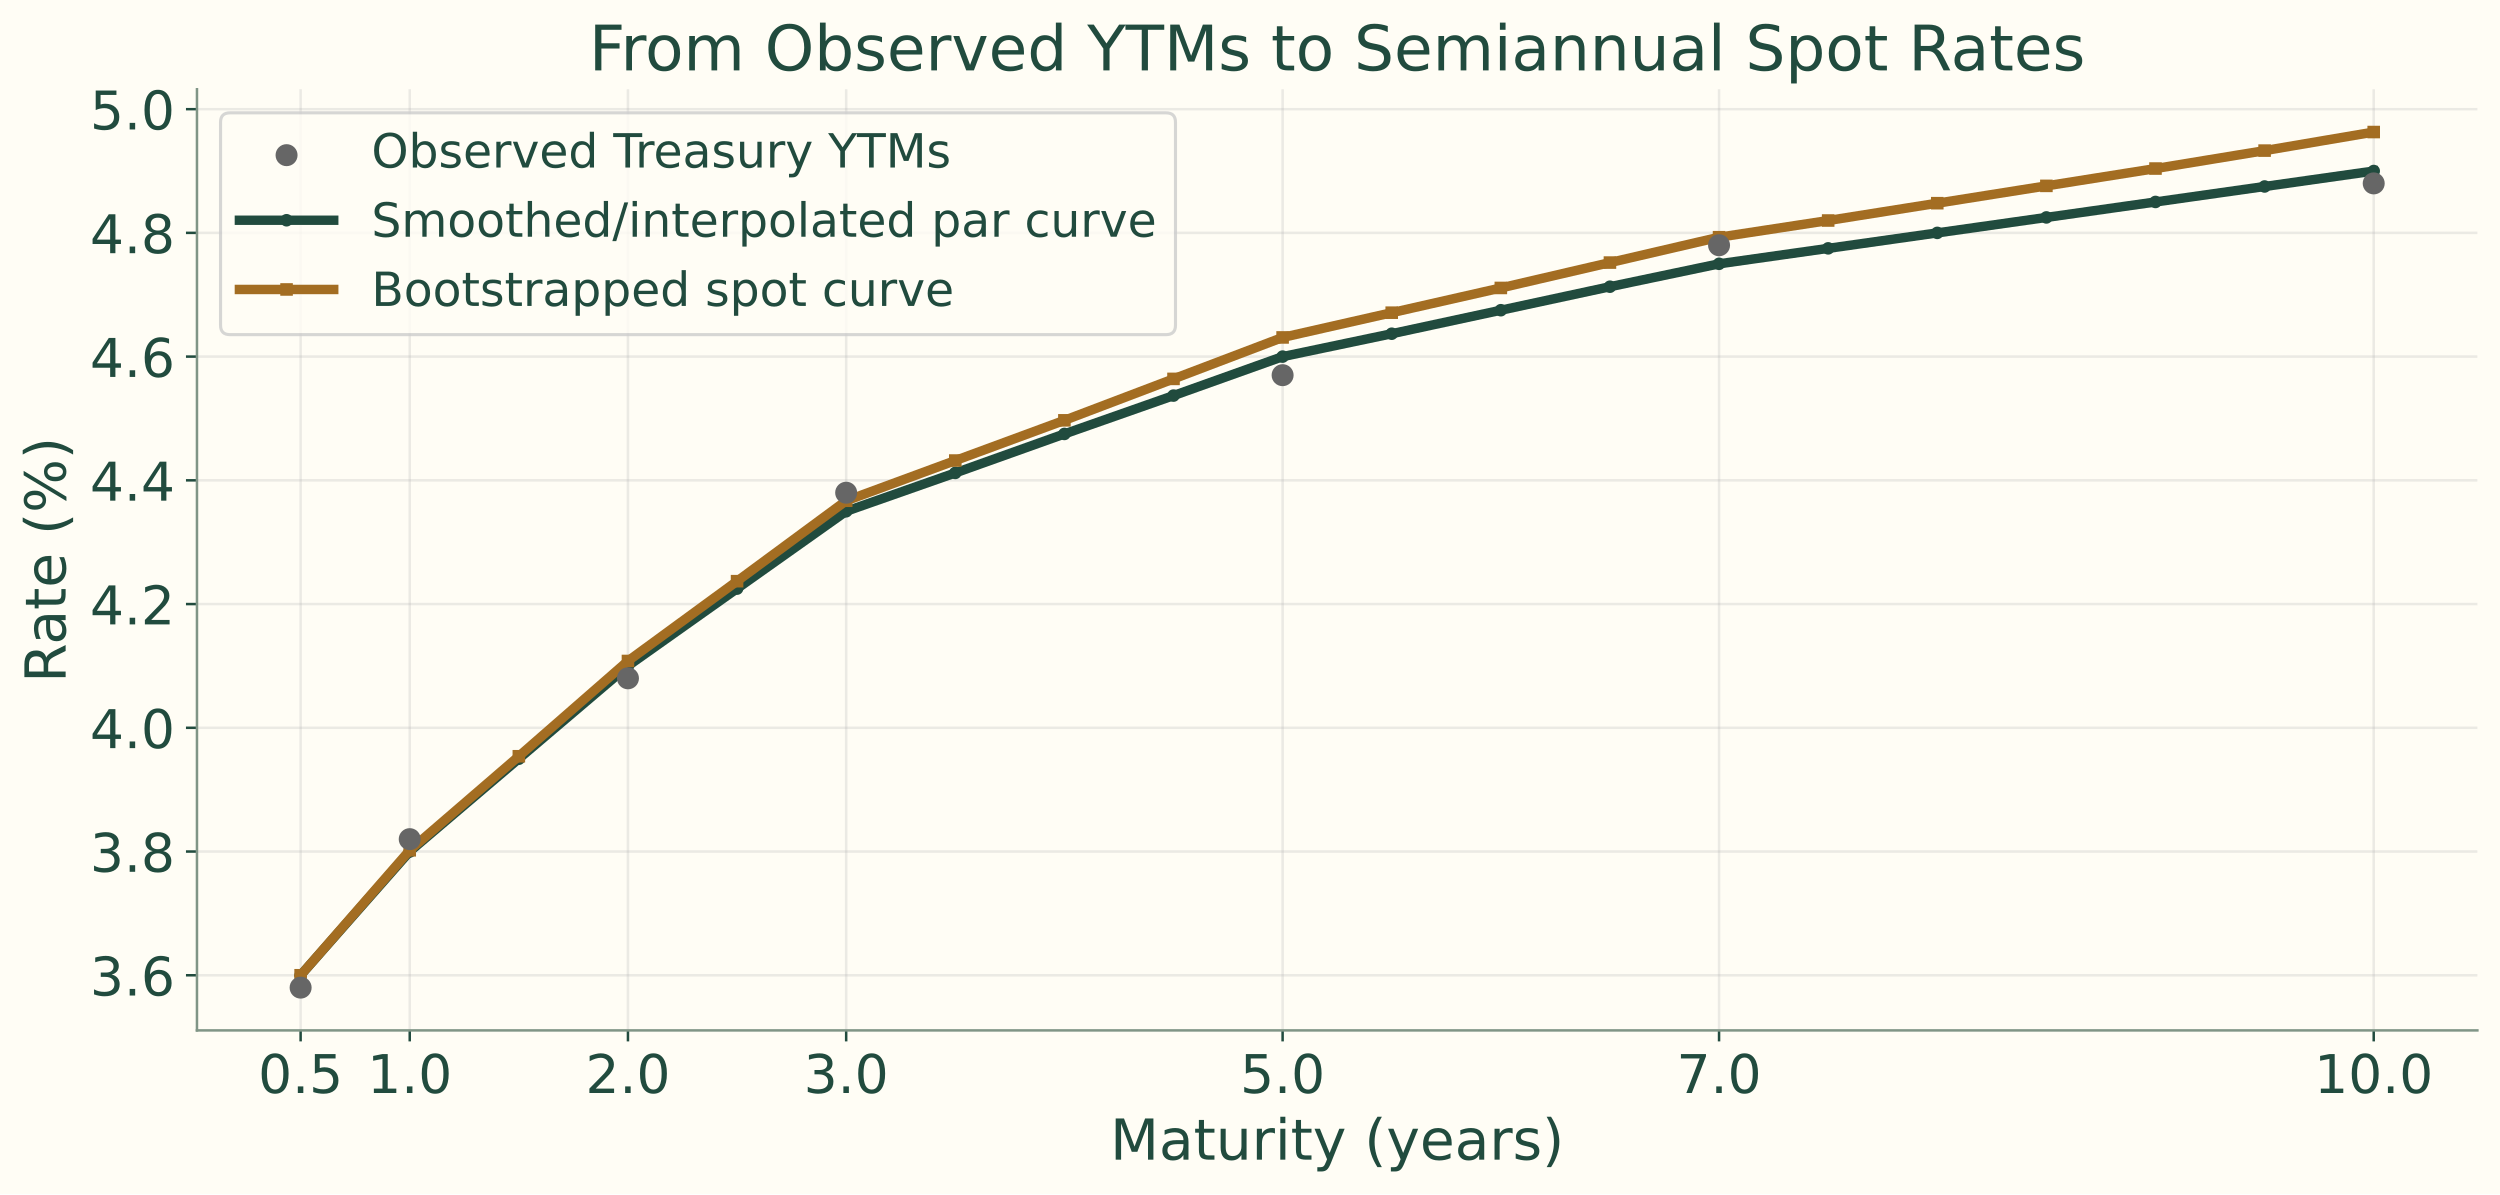
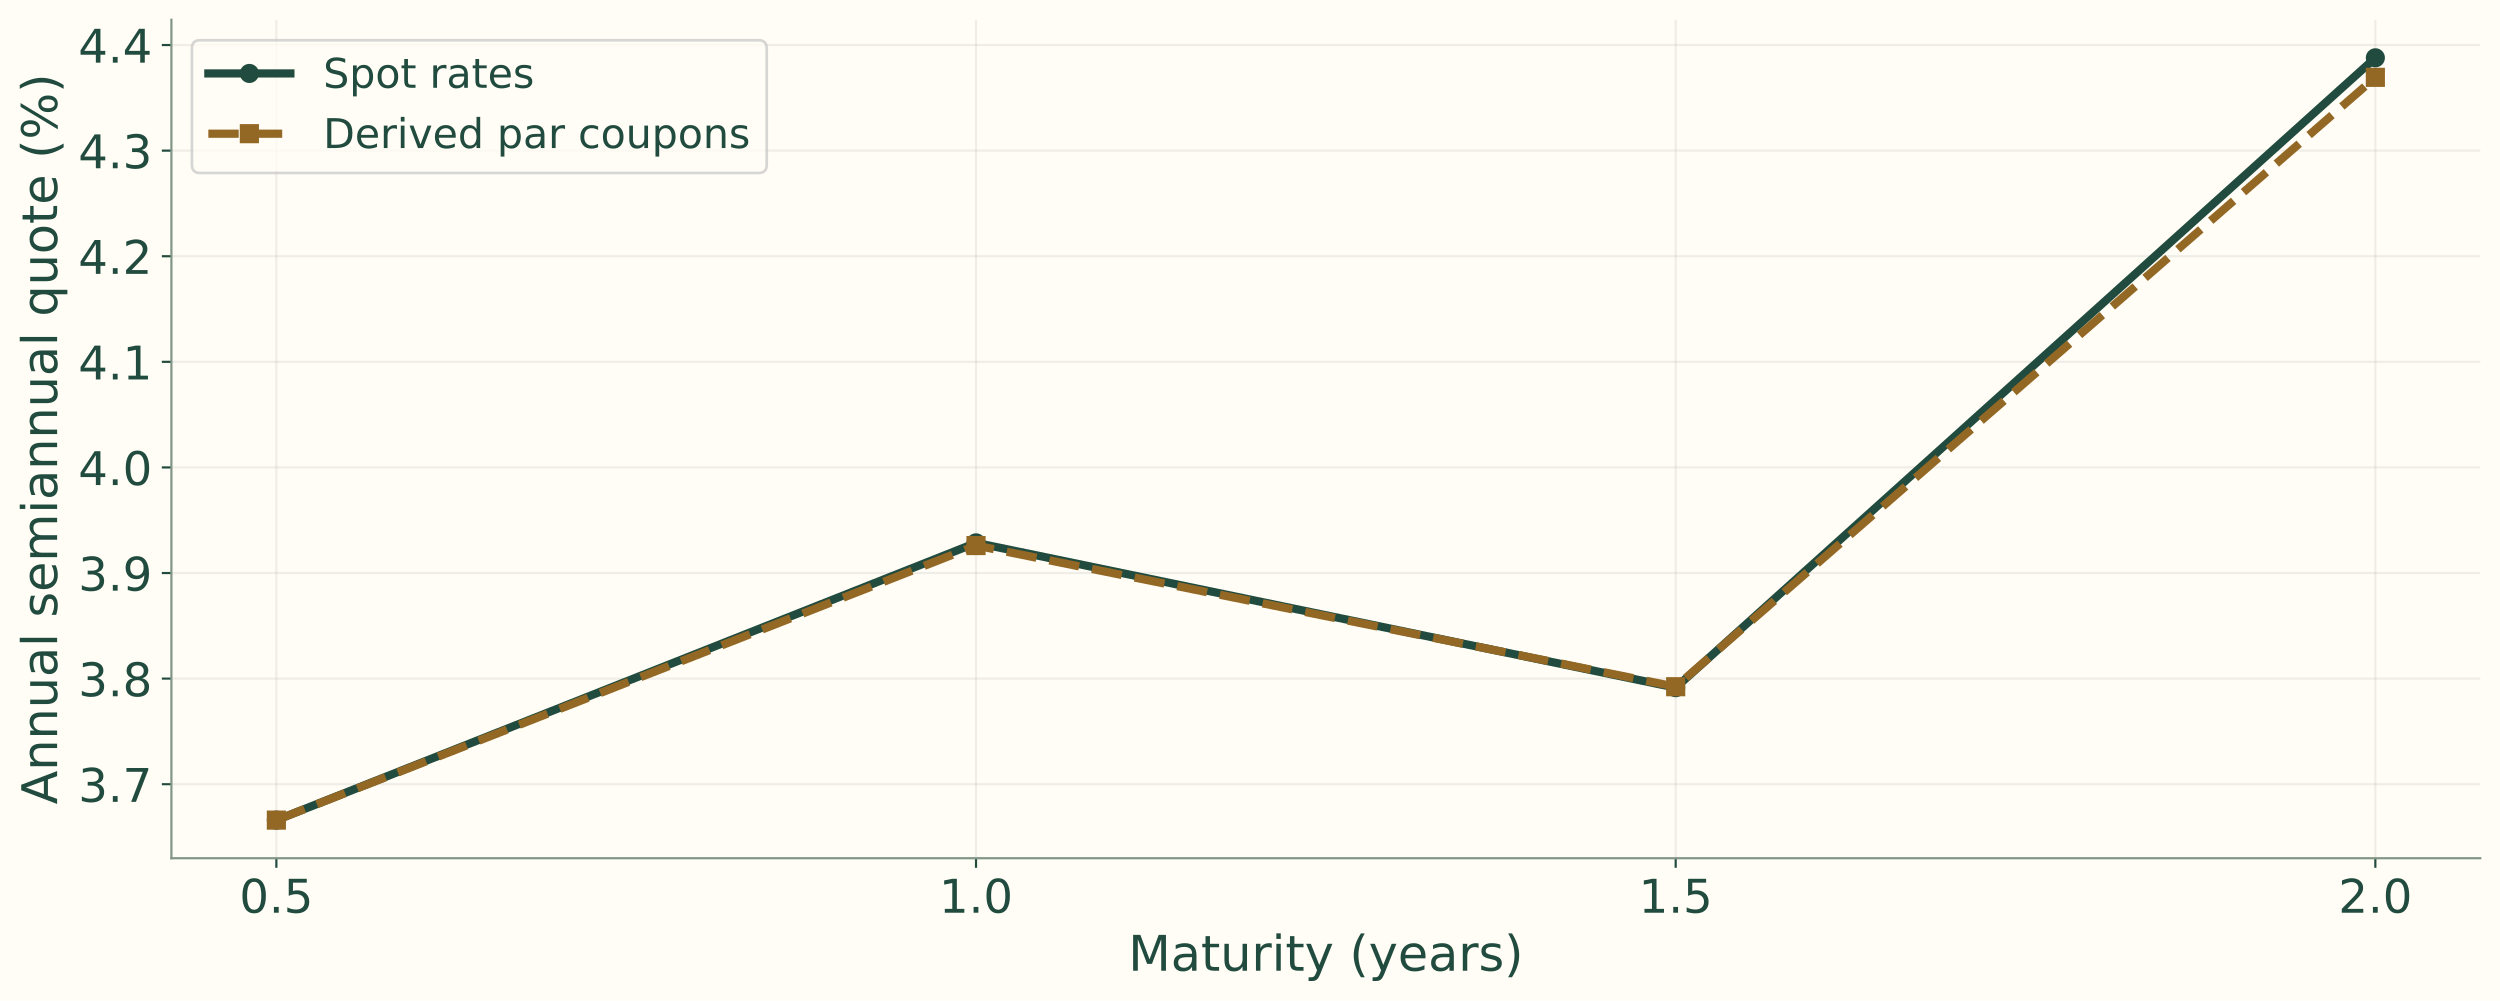
- <svg xmlns="http://www.w3.org/2000/svg" xmlns:xlink="http://www.w3.org/1999/xlink" width="795.256pt" height="379.846pt" viewBox="0 0 795.256 379.846" version="1.1">
+ <svg xmlns="http://www.w3.org/2000/svg" xmlns:xlink="http://www.w3.org/1999/xlink" width="913.856pt" height="365.793pt" viewBox="0 0 913.856 365.793" version="1.1">
  <defs>
    <style type="text/css">*{stroke-linejoin: round; stroke-linecap: butt}</style>
  </defs>
  <g id="figure_1">
    <g id="patch_1">
-       <path d="M 0 379.846  L 795.256 379.846  L 795.256 0  L 0 0  z " style="fill: #fffdf5" />
+       <path d="M 0 365.793 L 913.856 365.793 L 913.856 0 L 0 0 z " style="fill: #fffdf5" />
    </g>
    <g id="axes_1">
      <g id="patch_2">
-         <path d="M 62.656 327.773  L 788.056 327.773  L 788.056 28.397  L 62.656 28.397  z " style="fill: #fffdf5" />
+         <path d="M 62.656 313.72 L 906.656 313.72 L 906.656 7.2 L 62.656 7.2 z " style="fill: #fffdf5" />
      </g>
      <g id="matplotlib.axis_1">
        <g id="xtick_1">
          <g id="line2d_1">
-             <path d="M 95.629 327.773  L 95.629 28.397  " clip-path="url(#p0c00e94141)" style="fill: none; stroke: #b0b0b0; stroke-opacity: 0.25; stroke-width: 0.8; stroke-linecap: square" />
+             <path d="M 101.02 313.72 L 101.02 7.2 " clip-path="url(#p71c4409dce)" style="fill: none; stroke: #b0b0b0; stroke-opacity: 0.2; stroke-width: 0.8; stroke-linecap: square" />
          </g>
          <g id="line2d_2">
            <defs>
-               <path id="m2d9701efde" d="M 0 0  L 0 3.5  " style="stroke: #214b3e; stroke-width: 0.8" />
+               <path id="m9aab4c4362" d="M 0 0 L 0 3.5 " style="stroke: #214b3e; stroke-width: 0.8" />
            </defs>
            <g>
-               <use xlink:href="#m2d9701efde" x="95.629" y="327.773" style="fill: #214b3e; stroke: #214b3e; stroke-width: 0.8" />
+               <use xlink:href="#m9aab4c4362" x="101.02" y="313.72" style="fill: #214b3e; stroke: #214b3e; stroke-width: 0.8" />
            </g>
          </g>
          <g id="text_1">
-             <text style="fill: #214b3e; font: 17px 'DejaVu Sans', 'Bitstream Vera Sans', 'Computer Modern Sans Serif', 'Lucida Grande', 'Verdana', 'Geneva', 'Lucid', 'Arial', 'Helvetica', 'Avant Garde', sans-serif; text-anchor: middle" x="95.629" y="347.69" transform="rotate(-0 95.62866 347.6902)">0.5</text>
+             <text style="fill: #214b3e; font: 17px 'DejaVu Sans', 'Bitstream Vera Sans', 'Computer Modern Sans Serif', 'Lucida Grande', 'Verdana', 'Geneva', 'Lucid', 'Arial', 'Helvetica', 'Avant Garde', sans-serif; text-anchor: middle" x="101.02" y="333.637" transform="rotate(-0 101.0196 333.6373)">0.5</text>
          </g>
        </g>
        <g id="xtick_2">
          <g id="line2d_3">
-             <path d="M 130.337 327.773  L 130.337 28.397  " clip-path="url(#p0c00e94141)" style="fill: none; stroke: #b0b0b0; stroke-opacity: 0.25; stroke-width: 0.8; stroke-linecap: square" />
+             <path d="M 356.777 313.72 L 356.777 7.2 " clip-path="url(#p71c4409dce)" style="fill: none; stroke: #b0b0b0; stroke-opacity: 0.2; stroke-width: 0.8; stroke-linecap: square" />
          </g>
          <g id="line2d_4">
            <g>
-               <use xlink:href="#m2d9701efde" x="130.337" y="327.773" style="fill: #214b3e; stroke: #214b3e; stroke-width: 0.8" />
+               <use xlink:href="#m9aab4c4362" x="356.777" y="313.72" style="fill: #214b3e; stroke: #214b3e; stroke-width: 0.8" />
            </g>
          </g>
          <g id="text_2">
-             <text style="fill: #214b3e; font: 17px 'DejaVu Sans', 'Bitstream Vera Sans', 'Computer Modern Sans Serif', 'Lucida Grande', 'Verdana', 'Geneva', 'Lucid', 'Arial', 'Helvetica', 'Avant Garde', sans-serif; text-anchor: middle" x="130.337" y="347.69" transform="rotate(-0 130.3368 347.6902)">1.0</text>
+             <text style="fill: #214b3e; font: 17px 'DejaVu Sans', 'Bitstream Vera Sans', 'Computer Modern Sans Serif', 'Lucida Grande', 'Verdana', 'Geneva', 'Lucid', 'Arial', 'Helvetica', 'Avant Garde', sans-serif; text-anchor: middle" x="356.777" y="333.637" transform="rotate(-0 356.7772 333.6373)">1.0</text>
          </g>
        </g>
        <g id="xtick_3">
          <g id="line2d_5">
-             <path d="M 199.753 327.773  L 199.753 28.397  " clip-path="url(#p0c00e94141)" style="fill: none; stroke: #b0b0b0; stroke-opacity: 0.25; stroke-width: 0.8; stroke-linecap: square" />
+             <path d="M 612.535 313.72 L 612.535 7.2 " clip-path="url(#p71c4409dce)" style="fill: none; stroke: #b0b0b0; stroke-opacity: 0.2; stroke-width: 0.8; stroke-linecap: square" />
          </g>
          <g id="line2d_6">
            <g>
-               <use xlink:href="#m2d9701efde" x="199.753" y="327.773" style="fill: #214b3e; stroke: #214b3e; stroke-width: 0.8" />
+               <use xlink:href="#m9aab4c4362" x="612.535" y="313.72" style="fill: #214b3e; stroke: #214b3e; stroke-width: 0.8" />
            </g>
          </g>
          <g id="text_3">
-             <text style="fill: #214b3e; font: 17px 'DejaVu Sans', 'Bitstream Vera Sans', 'Computer Modern Sans Serif', 'Lucida Grande', 'Verdana', 'Geneva', 'Lucid', 'Arial', 'Helvetica', 'Avant Garde', sans-serif; text-anchor: middle" x="199.753" y="347.69" transform="rotate(-0 199.7531 347.6902)">2.0</text>
+             <text style="fill: #214b3e; font: 17px 'DejaVu Sans', 'Bitstream Vera Sans', 'Computer Modern Sans Serif', 'Lucida Grande', 'Verdana', 'Geneva', 'Lucid', 'Arial', 'Helvetica', 'Avant Garde', sans-serif; text-anchor: middle" x="612.535" y="333.637" transform="rotate(-0 612.5347 333.6373)">1.5</text>
          </g>
        </g>
        <g id="xtick_4">
          <g id="line2d_7">
-             <path d="M 269.169 327.773  L 269.169 28.397  " clip-path="url(#p0c00e94141)" style="fill: none; stroke: #b0b0b0; stroke-opacity: 0.25; stroke-width: 0.8; stroke-linecap: square" />
+             <path d="M 868.292 313.72 L 868.292 7.2 " clip-path="url(#p71c4409dce)" style="fill: none; stroke: #b0b0b0; stroke-opacity: 0.2; stroke-width: 0.8; stroke-linecap: square" />
          </g>
          <g id="line2d_8">
            <g>
-               <use xlink:href="#m2d9701efde" x="269.169" y="327.773" style="fill: #214b3e; stroke: #214b3e; stroke-width: 0.8" />
+               <use xlink:href="#m9aab4c4362" x="868.292" y="313.72" style="fill: #214b3e; stroke: #214b3e; stroke-width: 0.8" />
            </g>
          </g>
          <g id="text_4">
-             <text style="fill: #214b3e; font: 17px 'DejaVu Sans', 'Bitstream Vera Sans', 'Computer Modern Sans Serif', 'Lucida Grande', 'Verdana', 'Geneva', 'Lucid', 'Arial', 'Helvetica', 'Avant Garde', sans-serif; text-anchor: middle" x="269.169" y="347.69" transform="rotate(-0 269.1693 347.6902)">3.0</text>
-           </g>
-         </g>
-         <g id="xtick_5">
-           <g id="line2d_9">
-             <path d="M 408.002 327.773  L 408.002 28.397  " clip-path="url(#p0c00e94141)" style="fill: none; stroke: #b0b0b0; stroke-opacity: 0.25; stroke-width: 0.8; stroke-linecap: square" />
-           </g>
-           <g id="line2d_10">
-             <g>
-               <use xlink:href="#m2d9701efde" x="408.002" y="327.773" style="fill: #214b3e; stroke: #214b3e; stroke-width: 0.8" />
-             </g>
-           </g>
-           <g id="text_5">
-             <text style="fill: #214b3e; font: 17px 'DejaVu Sans', 'Bitstream Vera Sans', 'Computer Modern Sans Serif', 'Lucida Grande', 'Verdana', 'Geneva', 'Lucid', 'Arial', 'Helvetica', 'Avant Garde', sans-serif; text-anchor: middle" x="408.002" y="347.69" transform="rotate(-0 408.0019 347.6902)">5.0</text>
-           </g>
-         </g>
-         <g id="xtick_6">
-           <g id="line2d_11">
-             <path d="M 546.834 327.773  L 546.834 28.397  " clip-path="url(#p0c00e94141)" style="fill: none; stroke: #b0b0b0; stroke-opacity: 0.25; stroke-width: 0.8; stroke-linecap: square" />
-           </g>
-           <g id="line2d_12">
-             <g>
-               <use xlink:href="#m2d9701efde" x="546.834" y="327.773" style="fill: #214b3e; stroke: #214b3e; stroke-width: 0.8" />
-             </g>
-           </g>
-           <g id="text_6">
-             <text style="fill: #214b3e; font: 17px 'DejaVu Sans', 'Bitstream Vera Sans', 'Computer Modern Sans Serif', 'Lucida Grande', 'Verdana', 'Geneva', 'Lucid', 'Arial', 'Helvetica', 'Avant Garde', sans-serif; text-anchor: middle" x="546.834" y="347.69" transform="rotate(-0 546.8344 347.6902)">7.0</text>
-           </g>
-         </g>
-         <g id="xtick_7">
-           <g id="line2d_13">
-             <path d="M 755.083 327.773  L 755.083 28.397  " clip-path="url(#p0c00e94141)" style="fill: none; stroke: #b0b0b0; stroke-opacity: 0.25; stroke-width: 0.8; stroke-linecap: square" />
-           </g>
-           <g id="line2d_14">
-             <g>
-               <use xlink:href="#m2d9701efde" x="755.083" y="327.773" style="fill: #214b3e; stroke: #214b3e; stroke-width: 0.8" />
-             </g>
-           </g>
-           <g id="text_7">
-             <text style="fill: #214b3e; font: 17px 'DejaVu Sans', 'Bitstream Vera Sans', 'Computer Modern Sans Serif', 'Lucida Grande', 'Verdana', 'Geneva', 'Lucid', 'Arial', 'Helvetica', 'Avant Garde', sans-serif; text-anchor: middle" x="755.083" y="347.69" transform="rotate(-0 755.0832 347.6902)">10.0</text>
-           </g>
-         </g>
-         <g id="text_8">
-           <text style="fill: #214b3e; font: 18px 'DejaVu Sans', 'Bitstream Vera Sans', 'Computer Modern Sans Serif', 'Lucida Grande', 'Verdana', 'Geneva', 'Lucid', 'Arial', 'Helvetica', 'Avant Garde', sans-serif; text-anchor: middle" x="425.356" y="368.903" transform="rotate(-0 425.3559 368.9029)">Maturity (years)</text>
+             <text style="fill: #214b3e; font: 17px 'DejaVu Sans', 'Bitstream Vera Sans', 'Computer Modern Sans Serif', 'Lucida Grande', 'Verdana', 'Geneva', 'Lucid', 'Arial', 'Helvetica', 'Avant Garde', sans-serif; text-anchor: middle" x="868.292" y="333.637" transform="rotate(-0 868.2923 333.6373)">2.0</text>
+           </g>
+         </g>
+         <g id="text_5">
+           <text style="fill: #214b3e; font: 18px 'DejaVu Sans', 'Bitstream Vera Sans', 'Computer Modern Sans Serif', 'Lucida Grande', 'Verdana', 'Geneva', 'Lucid', 'Arial', 'Helvetica', 'Avant Garde', sans-serif; text-anchor: middle" x="484.656" y="354.85" transform="rotate(-0 484.6559 354.85)">Maturity (years)</text>
        </g>
      </g>
      <g id="matplotlib.axis_2">
        <g id="ytick_1">
+           <g id="line2d_9">
+             <path d="M 62.656 286.659 L 906.656 286.659 " clip-path="url(#p71c4409dce)" style="fill: none; stroke: #b0b0b0; stroke-opacity: 0.2; stroke-width: 0.8; stroke-linecap: square" />
+           </g>
+           <g id="line2d_10">
+             <defs>
+               <path id="m4cb891a027" d="M 0 0 L -3.5 0 " style="stroke: #214b3e; stroke-width: 0.8" />
+             </defs>
+             <g>
+               <use xlink:href="#m4cb891a027" x="62.656" y="286.659" style="fill: #214b3e; stroke: #214b3e; stroke-width: 0.8" />
+             </g>
+           </g>
+           <g id="text_6">
+             <text style="fill: #214b3e; font: 17px 'DejaVu Sans', 'Bitstream Vera Sans', 'Computer Modern Sans Serif', 'Lucida Grande', 'Verdana', 'Geneva', 'Lucid', 'Arial', 'Helvetica', 'Avant Garde', sans-serif; text-anchor: end" x="55.656" y="293.117" transform="rotate(-0 55.65594 293.1173)">3.7</text>
+           </g>
+         </g>
+         <g id="ytick_2">
+           <g id="line2d_11">
+             <path d="M 62.656 248.059 L 906.656 248.059 " clip-path="url(#p71c4409dce)" style="fill: none; stroke: #b0b0b0; stroke-opacity: 0.2; stroke-width: 0.8; stroke-linecap: square" />
+           </g>
+           <g id="line2d_12">
+             <g>
+               <use xlink:href="#m4cb891a027" x="62.656" y="248.059" style="fill: #214b3e; stroke: #214b3e; stroke-width: 0.8" />
+             </g>
+           </g>
+           <g id="text_7">
+             <text style="fill: #214b3e; font: 17px 'DejaVu Sans', 'Bitstream Vera Sans', 'Computer Modern Sans Serif', 'Lucida Grande', 'Verdana', 'Geneva', 'Lucid', 'Arial', 'Helvetica', 'Avant Garde', sans-serif; text-anchor: end" x="55.656" y="254.517" transform="rotate(-0 55.65594 254.5174)">3.8</text>
+           </g>
+         </g>
+         <g id="ytick_3">
+           <g id="line2d_13">
+             <path d="M 62.656 209.459 L 906.656 209.459 " clip-path="url(#p71c4409dce)" style="fill: none; stroke: #b0b0b0; stroke-opacity: 0.2; stroke-width: 0.8; stroke-linecap: square" />
+           </g>
+           <g id="line2d_14">
+             <g>
+               <use xlink:href="#m4cb891a027" x="62.656" y="209.459" style="fill: #214b3e; stroke: #214b3e; stroke-width: 0.8" />
+             </g>
+           </g>
+           <g id="text_8">
+             <text style="fill: #214b3e; font: 17px 'DejaVu Sans', 'Bitstream Vera Sans', 'Computer Modern Sans Serif', 'Lucida Grande', 'Verdana', 'Geneva', 'Lucid', 'Arial', 'Helvetica', 'Avant Garde', sans-serif; text-anchor: end" x="55.656" y="215.918" transform="rotate(-0 55.65594 215.9175)">3.9</text>
+           </g>
+         </g>
+         <g id="ytick_4">
          <g id="line2d_15">
-             <path d="M 62.656 310.229  L 788.056 310.229  " clip-path="url(#p0c00e94141)" style="fill: none; stroke: #b0b0b0; stroke-opacity: 0.25; stroke-width: 0.8; stroke-linecap: square" />
+             <path d="M 62.656 170.859 L 906.656 170.859 " clip-path="url(#p71c4409dce)" style="fill: none; stroke: #b0b0b0; stroke-opacity: 0.2; stroke-width: 0.8; stroke-linecap: square" />
          </g>
          <g id="line2d_16">
-             <defs>
-               <path id="mb08ae1e5c7" d="M 0 0  L -3.5 0  " style="stroke: #214b3e; stroke-width: 0.8" />
-             </defs>
-             <g>
-               <use xlink:href="#mb08ae1e5c7" x="62.656" y="310.229" style="fill: #214b3e; stroke: #214b3e; stroke-width: 0.8" />
+             <g>
+               <use xlink:href="#m4cb891a027" x="62.656" y="170.859" style="fill: #214b3e; stroke: #214b3e; stroke-width: 0.8" />
            </g>
          </g>
          <g id="text_9">
-             <text style="fill: #214b3e; font: 17px 'DejaVu Sans', 'Bitstream Vera Sans', 'Computer Modern Sans Serif', 'Lucida Grande', 'Verdana', 'Geneva', 'Lucid', 'Arial', 'Helvetica', 'Avant Garde', sans-serif; text-anchor: end" x="55.656" y="316.688" transform="rotate(-0 55.65594 316.6878)">3.6</text>
-           </g>
-         </g>
-         <g id="ytick_2">
+             <text style="fill: #214b3e; font: 17px 'DejaVu Sans', 'Bitstream Vera Sans', 'Computer Modern Sans Serif', 'Lucida Grande', 'Verdana', 'Geneva', 'Lucid', 'Arial', 'Helvetica', 'Avant Garde', sans-serif; text-anchor: end" x="55.656" y="177.318" transform="rotate(-0 55.65594 177.3176)">4.0</text>
+           </g>
+         </g>
+         <g id="ytick_5">
          <g id="line2d_17">
-             <path d="M 62.656 270.871  L 788.056 270.871  " clip-path="url(#p0c00e94141)" style="fill: none; stroke: #b0b0b0; stroke-opacity: 0.25; stroke-width: 0.8; stroke-linecap: square" />
+             <path d="M 62.656 132.259 L 906.656 132.259 " clip-path="url(#p71c4409dce)" style="fill: none; stroke: #b0b0b0; stroke-opacity: 0.2; stroke-width: 0.8; stroke-linecap: square" />
          </g>
          <g id="line2d_18">
            <g>
-               <use xlink:href="#mb08ae1e5c7" x="62.656" y="270.871" style="fill: #214b3e; stroke: #214b3e; stroke-width: 0.8" />
+               <use xlink:href="#m4cb891a027" x="62.656" y="132.259" style="fill: #214b3e; stroke: #214b3e; stroke-width: 0.8" />
            </g>
          </g>
          <g id="text_10">
-             <text style="fill: #214b3e; font: 17px 'DejaVu Sans', 'Bitstream Vera Sans', 'Computer Modern Sans Serif', 'Lucida Grande', 'Verdana', 'Geneva', 'Lucid', 'Arial', 'Helvetica', 'Avant Garde', sans-serif; text-anchor: end" x="55.656" y="277.33" transform="rotate(-0 55.65594 277.3298)">3.8</text>
-           </g>
-         </g>
-         <g id="ytick_3">
+             <text style="fill: #214b3e; font: 17px 'DejaVu Sans', 'Bitstream Vera Sans', 'Computer Modern Sans Serif', 'Lucida Grande', 'Verdana', 'Geneva', 'Lucid', 'Arial', 'Helvetica', 'Avant Garde', sans-serif; text-anchor: end" x="55.656" y="138.718" transform="rotate(-0 55.65594 138.7178)">4.1</text>
+           </g>
+         </g>
+         <g id="ytick_6">
          <g id="line2d_19">
-             <path d="M 62.656 231.513  L 788.056 231.513  " clip-path="url(#p0c00e94141)" style="fill: none; stroke: #b0b0b0; stroke-opacity: 0.25; stroke-width: 0.8; stroke-linecap: square" />
+             <path d="M 62.656 93.659 L 906.656 93.659 " clip-path="url(#p71c4409dce)" style="fill: none; stroke: #b0b0b0; stroke-opacity: 0.2; stroke-width: 0.8; stroke-linecap: square" />
          </g>
          <g id="line2d_20">
            <g>
-               <use xlink:href="#mb08ae1e5c7" x="62.656" y="231.513" style="fill: #214b3e; stroke: #214b3e; stroke-width: 0.8" />
+               <use xlink:href="#m4cb891a027" x="62.656" y="93.659" style="fill: #214b3e; stroke: #214b3e; stroke-width: 0.8" />
            </g>
          </g>
          <g id="text_11">
-             <text style="fill: #214b3e; font: 17px 'DejaVu Sans', 'Bitstream Vera Sans', 'Computer Modern Sans Serif', 'Lucida Grande', 'Verdana', 'Geneva', 'Lucid', 'Arial', 'Helvetica', 'Avant Garde', sans-serif; text-anchor: end" x="55.656" y="237.972" transform="rotate(-0 55.65594 237.9719)">4.0</text>
-           </g>
-         </g>
-         <g id="ytick_4">
+             <text style="fill: #214b3e; font: 17px 'DejaVu Sans', 'Bitstream Vera Sans', 'Computer Modern Sans Serif', 'Lucida Grande', 'Verdana', 'Geneva', 'Lucid', 'Arial', 'Helvetica', 'Avant Garde', sans-serif; text-anchor: end" x="55.656" y="100.118" transform="rotate(-0 55.65594 100.1179)">4.2</text>
+           </g>
+         </g>
+         <g id="ytick_7">
          <g id="line2d_21">
-             <path d="M 62.656 192.155  L 788.056 192.155  " clip-path="url(#p0c00e94141)" style="fill: none; stroke: #b0b0b0; stroke-opacity: 0.25; stroke-width: 0.8; stroke-linecap: square" />
+             <path d="M 62.656 55.059 L 906.656 55.059 " clip-path="url(#p71c4409dce)" style="fill: none; stroke: #b0b0b0; stroke-opacity: 0.2; stroke-width: 0.8; stroke-linecap: square" />
          </g>
          <g id="line2d_22">
            <g>
-               <use xlink:href="#mb08ae1e5c7" x="62.656" y="192.155" style="fill: #214b3e; stroke: #214b3e; stroke-width: 0.8" />
+               <use xlink:href="#m4cb891a027" x="62.656" y="55.059" style="fill: #214b3e; stroke: #214b3e; stroke-width: 0.8" />
            </g>
          </g>
          <g id="text_12">
-             <text style="fill: #214b3e; font: 17px 'DejaVu Sans', 'Bitstream Vera Sans', 'Computer Modern Sans Serif', 'Lucida Grande', 'Verdana', 'Geneva', 'Lucid', 'Arial', 'Helvetica', 'Avant Garde', sans-serif; text-anchor: end" x="55.656" y="198.614" transform="rotate(-0 55.65594 198.614)">4.2</text>
-           </g>
-         </g>
-         <g id="ytick_5">
+             <text style="fill: #214b3e; font: 17px 'DejaVu Sans', 'Bitstream Vera Sans', 'Computer Modern Sans Serif', 'Lucida Grande', 'Verdana', 'Geneva', 'Lucid', 'Arial', 'Helvetica', 'Avant Garde', sans-serif; text-anchor: end" x="55.656" y="61.518" transform="rotate(-0 55.65594 61.518)">4.3</text>
+           </g>
+         </g>
+         <g id="ytick_8">
          <g id="line2d_23">
-             <path d="M 62.656 152.797  L 788.056 152.797  " clip-path="url(#p0c00e94141)" style="fill: none; stroke: #b0b0b0; stroke-opacity: 0.25; stroke-width: 0.8; stroke-linecap: square" />
+             <path d="M 62.656 16.459 L 906.656 16.459 " clip-path="url(#p71c4409dce)" style="fill: none; stroke: #b0b0b0; stroke-opacity: 0.2; stroke-width: 0.8; stroke-linecap: square" />
          </g>
          <g id="line2d_24">
            <g>
-               <use xlink:href="#mb08ae1e5c7" x="62.656" y="152.797" style="fill: #214b3e; stroke: #214b3e; stroke-width: 0.8" />
+               <use xlink:href="#m4cb891a027" x="62.656" y="16.459" style="fill: #214b3e; stroke: #214b3e; stroke-width: 0.8" />
            </g>
          </g>
          <g id="text_13">
-             <text style="fill: #214b3e; font: 17px 'DejaVu Sans', 'Bitstream Vera Sans', 'Computer Modern Sans Serif', 'Lucida Grande', 'Verdana', 'Geneva', 'Lucid', 'Arial', 'Helvetica', 'Avant Garde', sans-serif; text-anchor: end" x="55.656" y="159.256" transform="rotate(-0 55.65594 159.2561)">4.4</text>
-           </g>
-         </g>
-         <g id="ytick_6">
-           <g id="line2d_25">
-             <path d="M 62.656 113.439  L 788.056 113.439  " clip-path="url(#p0c00e94141)" style="fill: none; stroke: #b0b0b0; stroke-opacity: 0.25; stroke-width: 0.8; stroke-linecap: square" />
-           </g>
-           <g id="line2d_26">
-             <g>
-               <use xlink:href="#mb08ae1e5c7" x="62.656" y="113.439" style="fill: #214b3e; stroke: #214b3e; stroke-width: 0.8" />
-             </g>
-           </g>
-           <g id="text_14">
-             <text style="fill: #214b3e; font: 17px 'DejaVu Sans', 'Bitstream Vera Sans', 'Computer Modern Sans Serif', 'Lucida Grande', 'Verdana', 'Geneva', 'Lucid', 'Arial', 'Helvetica', 'Avant Garde', sans-serif; text-anchor: end" x="55.656" y="119.898" transform="rotate(-0 55.65594 119.8982)">4.6</text>
-           </g>
-         </g>
-         <g id="ytick_7">
-           <g id="line2d_27">
-             <path d="M 62.656 74.082  L 788.056 74.082  " clip-path="url(#p0c00e94141)" style="fill: none; stroke: #b0b0b0; stroke-opacity: 0.25; stroke-width: 0.8; stroke-linecap: square" />
-           </g>
-           <g id="line2d_28">
-             <g>
-               <use xlink:href="#mb08ae1e5c7" x="62.656" y="74.082" style="fill: #214b3e; stroke: #214b3e; stroke-width: 0.8" />
-             </g>
-           </g>
-           <g id="text_15">
-             <text style="fill: #214b3e; font: 17px 'DejaVu Sans', 'Bitstream Vera Sans', 'Computer Modern Sans Serif', 'Lucida Grande', 'Verdana', 'Geneva', 'Lucid', 'Arial', 'Helvetica', 'Avant Garde', sans-serif; text-anchor: end" x="55.656" y="80.54" transform="rotate(-0 55.65594 80.54025)">4.8</text>
-           </g>
-         </g>
-         <g id="ytick_8">
-           <g id="line2d_29">
-             <path d="M 62.656 34.724  L 788.056 34.724  " clip-path="url(#p0c00e94141)" style="fill: none; stroke: #b0b0b0; stroke-opacity: 0.25; stroke-width: 0.8; stroke-linecap: square" />
-           </g>
-           <g id="line2d_30">
-             <g>
-               <use xlink:href="#mb08ae1e5c7" x="62.656" y="34.724" style="fill: #214b3e; stroke: #214b3e; stroke-width: 0.8" />
-             </g>
-           </g>
-           <g id="text_16">
-             <text style="fill: #214b3e; font: 17px 'DejaVu Sans', 'Bitstream Vera Sans', 'Computer Modern Sans Serif', 'Lucida Grande', 'Verdana', 'Geneva', 'Lucid', 'Arial', 'Helvetica', 'Avant Garde', sans-serif; text-anchor: end" x="55.656" y="41.182" transform="rotate(-0 55.65594 41.18233)">5.0</text>
-           </g>
-         </g>
-         <g id="text_17">
-           <text style="fill: #214b3e; font: 18px 'DejaVu Sans', 'Bitstream Vera Sans', 'Computer Modern Sans Serif', 'Lucida Grande', 'Verdana', 'Geneva', 'Lucid', 'Arial', 'Helvetica', 'Avant Garde', sans-serif; text-anchor: middle" x="20.877" y="178.085" transform="rotate(-90 20.87719 178.0849)">Rate (%)</text>
-         </g>
-       </g>
-       <g id="line2d_31">
-         <path d="M 95.629 310.229  L 130.337 270.871  L 165.045 241.353  L 199.753 211.834  L 234.461 187.236  L 269.169 162.637  L 303.877 150.436  L 338.586 138.038  L 373.294 125.837  L 408.002 113.439  L 442.71 106.158  L 477.418 98.68  L 512.126 91.202  L 546.834 83.921  L 581.543 79.001  L 616.251 74.082  L 650.959 69.162  L 685.667 64.242  L 720.375 59.322  L 755.083 54.403  " clip-path="url(#p0c00e94141)" style="fill: none; stroke: #214b3e; stroke-width: 3; stroke-linecap: square" />
+             <text style="fill: #214b3e; font: 17px 'DejaVu Sans', 'Bitstream Vera Sans', 'Computer Modern Sans Serif', 'Lucida Grande', 'Verdana', 'Geneva', 'Lucid', 'Arial', 'Helvetica', 'Avant Garde', sans-serif; text-anchor: end" x="55.656" y="22.918" transform="rotate(-0 55.65594 22.91812)">4.4</text>
+           </g>
+         </g>
+         <g id="text_14">
+           <text style="fill: #214b3e; font: 18px 'DejaVu Sans', 'Bitstream Vera Sans', 'Computer Modern Sans Serif', 'Lucida Grande', 'Verdana', 'Geneva', 'Lucid', 'Arial', 'Helvetica', 'Avant Garde', sans-serif; text-anchor: middle" x="20.877" y="160.46" transform="rotate(-90 20.87719 160.46)">Annual semiannual quote (%)</text>
+         </g>
+       </g>
+       <g id="line2d_25">
+         <path d="M 101.02 299.787 L 356.777 198.436 L 612.535 251.373 L 868.292 21.133 " clip-path="url(#p71c4409dce)" style="fill: none; stroke: #214b3e; stroke-width: 3; stroke-linecap: square" />
        <defs>
-           <path id="m8325a4ec0d" d="M 0 1.5  C 0.398 1.5 0.779 1.342 1.061 1.061  C 1.342 0.779 1.5 0.398 1.5 0  C 1.5 -0.398 1.342 -0.779 1.061 -1.061  C 0.779 -1.342 0.398 -1.5 0 -1.5  C -0.398 -1.5 -0.779 -1.342 -1.061 -1.061  C -1.342 -0.779 -1.5 -0.398 -1.5 0  C -1.5 0.398 -1.342 0.779 -1.061 1.061  C -0.779 1.342 -0.398 1.5 0 1.5  z " style="stroke: #214b3e" />
+           <path id="mc0e19fe174" d="M 0 3 C 0.796 3 1.559 2.684 2.121 2.121 C 2.684 1.559 3 0.796 3 0 C 3 -0.796 2.684 -1.559 2.121 -2.121 C 1.559 -2.684 0.796 -3 0 -3 C -0.796 -3 -1.559 -2.684 -2.121 -2.121 C -2.684 -1.559 -3 -0.796 -3 0 C -3 0.796 -2.684 1.559 -2.121 2.121 C -1.559 2.684 -0.796 3 0 3 z " style="stroke: #214b3e" />
        </defs>
-         <g clip-path="url(#p0c00e94141)">
-           <use xlink:href="#m8325a4ec0d" x="95.629" y="310.229" style="fill: #214b3e; stroke: #214b3e" />
-           <use xlink:href="#m8325a4ec0d" x="130.337" y="270.871" style="fill: #214b3e; stroke: #214b3e" />
-           <use xlink:href="#m8325a4ec0d" x="165.045" y="241.353" style="fill: #214b3e; stroke: #214b3e" />
-           <use xlink:href="#m8325a4ec0d" x="199.753" y="211.834" style="fill: #214b3e; stroke: #214b3e" />
-           <use xlink:href="#m8325a4ec0d" x="234.461" y="187.236" style="fill: #214b3e; stroke: #214b3e" />
-           <use xlink:href="#m8325a4ec0d" x="269.169" y="162.637" style="fill: #214b3e; stroke: #214b3e" />
-           <use xlink:href="#m8325a4ec0d" x="303.877" y="150.436" style="fill: #214b3e; stroke: #214b3e" />
-           <use xlink:href="#m8325a4ec0d" x="338.586" y="138.038" style="fill: #214b3e; stroke: #214b3e" />
-           <use xlink:href="#m8325a4ec0d" x="373.294" y="125.837" style="fill: #214b3e; stroke: #214b3e" />
-           <use xlink:href="#m8325a4ec0d" x="408.002" y="113.439" style="fill: #214b3e; stroke: #214b3e" />
-           <use xlink:href="#m8325a4ec0d" x="442.71" y="106.158" style="fill: #214b3e; stroke: #214b3e" />
-           <use xlink:href="#m8325a4ec0d" x="477.418" y="98.68" style="fill: #214b3e; stroke: #214b3e" />
-           <use xlink:href="#m8325a4ec0d" x="512.126" y="91.202" style="fill: #214b3e; stroke: #214b3e" />
-           <use xlink:href="#m8325a4ec0d" x="546.834" y="83.921" style="fill: #214b3e; stroke: #214b3e" />
-           <use xlink:href="#m8325a4ec0d" x="581.543" y="79.001" style="fill: #214b3e; stroke: #214b3e" />
-           <use xlink:href="#m8325a4ec0d" x="616.251" y="74.082" style="fill: #214b3e; stroke: #214b3e" />
-           <use xlink:href="#m8325a4ec0d" x="650.959" y="69.162" style="fill: #214b3e; stroke: #214b3e" />
-           <use xlink:href="#m8325a4ec0d" x="685.667" y="64.242" style="fill: #214b3e; stroke: #214b3e" />
-           <use xlink:href="#m8325a4ec0d" x="720.375" y="59.322" style="fill: #214b3e; stroke: #214b3e" />
-           <use xlink:href="#m8325a4ec0d" x="755.083" y="54.403" style="fill: #214b3e; stroke: #214b3e" />
-         </g>
-       </g>
-       <g id="line2d_32">
-         <path d="M 95.629 310.229  L 130.337 270.478  L 165.045 240.566  L 199.753 210.26  L 234.461 184.874  L 269.169 159.291  L 303.877 146.5  L 338.586 133.709  L 373.294 120.524  L 408.002 107.339  L 442.71 99.467  L 477.418 91.596  L 512.126 83.527  L 546.834 75.459  L 581.543 70.146  L 616.251 64.636  L 650.959 59.126  L 685.667 53.615  L 720.375 47.909  L 755.083 42.005  " clip-path="url(#p0c00e94141)" style="fill: none; stroke: #a36d22; stroke-width: 3; stroke-linecap: square" />
+         <g clip-path="url(#p71c4409dce)">
+           <use xlink:href="#mc0e19fe174" x="101.02" y="299.787" style="fill: #214b3e; stroke: #214b3e" />
+           <use xlink:href="#mc0e19fe174" x="356.777" y="198.436" style="fill: #214b3e; stroke: #214b3e" />
+           <use xlink:href="#mc0e19fe174" x="612.535" y="251.373" style="fill: #214b3e; stroke: #214b3e" />
+           <use xlink:href="#mc0e19fe174" x="868.292" y="21.133" style="fill: #214b3e; stroke: #214b3e" />
+         </g>
+       </g>
+       <g id="line2d_26">
+         <path d="M 101.02 299.787 L 356.777 199.422 L 612.535 251.023 L 868.292 28.27 " clip-path="url(#p71c4409dce)" style="fill: none; stroke-dasharray: 11.1,4.8; stroke-dashoffset: 0; stroke: #936724; stroke-width: 3" />
        <defs>
-           <path id="m14dbd64d27" d="M -1.5 1.5  L 1.5 1.5  L 1.5 -1.5  L -1.5 -1.5  z " style="stroke: #a36d22; stroke-linejoin: miter" />
+           <path id="m55054d4242" d="M -3 3 L 3 3 L 3 -3 L -3 -3 z " style="stroke: #936724; stroke-linejoin: miter" />
        </defs>
-         <g clip-path="url(#p0c00e94141)">
-           <use xlink:href="#m14dbd64d27" x="95.629" y="310.229" style="fill: #a36d22; stroke: #a36d22; stroke-linejoin: miter" />
-           <use xlink:href="#m14dbd64d27" x="130.337" y="270.478" style="fill: #a36d22; stroke: #a36d22; stroke-linejoin: miter" />
-           <use xlink:href="#m14dbd64d27" x="165.045" y="240.566" style="fill: #a36d22; stroke: #a36d22; stroke-linejoin: miter" />
-           <use xlink:href="#m14dbd64d27" x="199.753" y="210.26" style="fill: #a36d22; stroke: #a36d22; stroke-linejoin: miter" />
-           <use xlink:href="#m14dbd64d27" x="234.461" y="184.874" style="fill: #a36d22; stroke: #a36d22; stroke-linejoin: miter" />
-           <use xlink:href="#m14dbd64d27" x="269.169" y="159.291" style="fill: #a36d22; stroke: #a36d22; stroke-linejoin: miter" />
-           <use xlink:href="#m14dbd64d27" x="303.877" y="146.5" style="fill: #a36d22; stroke: #a36d22; stroke-linejoin: miter" />
-           <use xlink:href="#m14dbd64d27" x="338.586" y="133.709" style="fill: #a36d22; stroke: #a36d22; stroke-linejoin: miter" />
-           <use xlink:href="#m14dbd64d27" x="373.294" y="120.524" style="fill: #a36d22; stroke: #a36d22; stroke-linejoin: miter" />
-           <use xlink:href="#m14dbd64d27" x="408.002" y="107.339" style="fill: #a36d22; stroke: #a36d22; stroke-linejoin: miter" />
-           <use xlink:href="#m14dbd64d27" x="442.71" y="99.467" style="fill: #a36d22; stroke: #a36d22; stroke-linejoin: miter" />
-           <use xlink:href="#m14dbd64d27" x="477.418" y="91.596" style="fill: #a36d22; stroke: #a36d22; stroke-linejoin: miter" />
-           <use xlink:href="#m14dbd64d27" x="512.126" y="83.527" style="fill: #a36d22; stroke: #a36d22; stroke-linejoin: miter" />
-           <use xlink:href="#m14dbd64d27" x="546.834" y="75.459" style="fill: #a36d22; stroke: #a36d22; stroke-linejoin: miter" />
-           <use xlink:href="#m14dbd64d27" x="581.543" y="70.146" style="fill: #a36d22; stroke: #a36d22; stroke-linejoin: miter" />
-           <use xlink:href="#m14dbd64d27" x="616.251" y="64.636" style="fill: #a36d22; stroke: #a36d22; stroke-linejoin: miter" />
-           <use xlink:href="#m14dbd64d27" x="650.959" y="59.126" style="fill: #a36d22; stroke: #a36d22; stroke-linejoin: miter" />
-           <use xlink:href="#m14dbd64d27" x="685.667" y="53.615" style="fill: #a36d22; stroke: #a36d22; stroke-linejoin: miter" />
-           <use xlink:href="#m14dbd64d27" x="720.375" y="47.909" style="fill: #a36d22; stroke: #a36d22; stroke-linejoin: miter" />
-           <use xlink:href="#m14dbd64d27" x="755.083" y="42.005" style="fill: #a36d22; stroke: #a36d22; stroke-linejoin: miter" />
+         <g clip-path="url(#p71c4409dce)">
+           <use xlink:href="#m55054d4242" x="101.02" y="299.787" style="fill: #936724; stroke: #936724; stroke-linejoin: miter" />
+           <use xlink:href="#m55054d4242" x="356.777" y="199.422" style="fill: #936724; stroke: #936724; stroke-linejoin: miter" />
+           <use xlink:href="#m55054d4242" x="612.535" y="251.023" style="fill: #936724; stroke: #936724; stroke-linejoin: miter" />
+           <use xlink:href="#m55054d4242" x="868.292" y="28.27" style="fill: #936724; stroke: #936724; stroke-linejoin: miter" />
        </g>
      </g>
      <g id="patch_3">
-         <path d="M 62.656 327.773  L 62.656 28.397  " style="fill: none; stroke: #809586; stroke-width: 0.8; stroke-linejoin: miter; stroke-linecap: square" />
+         <path d="M 62.656 313.72 L 62.656 7.2 " style="fill: none; stroke: #809586; stroke-width: 0.8; stroke-linejoin: miter; stroke-linecap: square" />
      </g>
      <g id="patch_4">
-         <path d="M 62.656 327.773  L 788.056 327.773  " style="fill: none; stroke: #809586; stroke-width: 0.8; stroke-linejoin: miter; stroke-linecap: square" />
-       </g>
-       <g id="PathCollection_1">
-         <defs>
-           <path id="m1c9d69a9c7" d="M 0 3  C 0.796 3 1.559 2.684 2.121 2.121  C 2.684 1.559 3 0.796 3 0  C 3 -0.796 2.684 -1.559 2.121 -2.121  C 1.559 -2.684 0.796 -3 0 -3  C -0.796 -3 -1.559 -2.684 -2.121 -2.121  C -2.684 -1.559 -3 -0.796 -3 0  C -3 0.796 -2.684 1.559 -2.121 2.121  C -1.559 2.684 -0.796 3 0 3  z " style="stroke: #666666" />
-         </defs>
-         <g clip-path="url(#p0c00e94141)">
-           <use xlink:href="#m1c9d69a9c7" x="95.629" y="314.165" style="fill: #666666; stroke: #666666" />
-           <use xlink:href="#m1c9d69a9c7" x="130.337" y="266.935" style="fill: #666666; stroke: #666666" />
-           <use xlink:href="#m1c9d69a9c7" x="199.753" y="215.77" style="fill: #666666; stroke: #666666" />
-           <use xlink:href="#m1c9d69a9c7" x="269.169" y="156.733" style="fill: #666666; stroke: #666666" />
-           <use xlink:href="#m1c9d69a9c7" x="408.002" y="119.343" style="fill: #666666; stroke: #666666" />
-           <use xlink:href="#m1c9d69a9c7" x="546.834" y="78.017" style="fill: #666666; stroke: #666666" />
-           <use xlink:href="#m1c9d69a9c7" x="755.083" y="58.338" style="fill: #666666; stroke: #666666" />
-         </g>
-       </g>
-       <g id="text_18">
-         <text style="fill: #214b3e; font: 20px 'DejaVu Sans', 'Bitstream Vera Sans', 'Computer Modern Sans Serif', 'Lucida Grande', 'Verdana', 'Geneva', 'Lucid', 'Arial', 'Helvetica', 'Avant Garde', sans-serif; text-anchor: middle" x="425.356" y="22.397" transform="rotate(-0 425.3559 22.39688)">From Observed YTMs to Semiannual Spot Rates</text>
+         <path d="M 62.656 313.72 L 906.656 313.72 " style="fill: none; stroke: #809586; stroke-width: 0.8; stroke-linejoin: miter; stroke-linecap: square" />
      </g>
      <g id="legend_1">
        <g id="patch_5">
-           <path d="M 73.156 106.448  L 370.925 106.448  Q 373.925 106.448 373.925 103.448  L 373.925 38.897  Q 373.925 35.897 370.925 35.897  L 73.156 35.897  Q 70.156 35.897 70.156 38.897  L 70.156 103.448  Q 70.156 106.448 73.156 106.448  z " style="fill: #fffdf5; opacity: 0.8; stroke: #cccccc; stroke-linejoin: miter" />
-         </g>
-         <g id="PathCollection_2">
+           <path d="M 73.156 63.234 L 277.268 63.234 Q 280.268 63.234 280.268 60.234 L 280.268 17.7 Q 280.268 14.7 277.268 14.7 L 73.156 14.7 Q 70.156 14.7 70.156 17.7 L 70.156 60.234 Q 70.156 63.234 73.156 63.234 z " style="fill: #fffdf5; opacity: 0.8; stroke: #cccccc; stroke-linejoin: miter" />
+         </g>
+         <g id="line2d_27">
+           <path d="M 76.156 26.848 L 91.156 26.848 L 106.156 26.848 " style="fill: none; stroke: #214b3e; stroke-width: 3; stroke-linecap: square" />
          <g>
-             <use xlink:href="#m1c9d69a9c7" x="91.156" y="49.357" style="fill: #666666; stroke: #666666" />
-           </g>
-         </g>
-         <g id="text_19">
-           <text style="fill: #214b3e; font: 15px 'DejaVu Sans', 'Bitstream Vera Sans', 'Computer Modern Sans Serif', 'Lucida Grande', 'Verdana', 'Geneva', 'Lucid', 'Arial', 'Helvetica', 'Avant Garde', sans-serif; text-anchor: start" x="118.156" y="53.295" transform="rotate(-0 118.1559 53.29453)">Observed Treasury YTMs</text>
-         </g>
-         <g id="line2d_33">
-           <path d="M 76.156 70.062  L 91.156 70.062  L 106.156 70.062  " style="fill: none; stroke: #214b3e; stroke-width: 3; stroke-linecap: square" />
+             <use xlink:href="#mc0e19fe174" x="91.156" y="26.848" style="fill: #214b3e; stroke: #214b3e" />
+           </g>
+         </g>
+         <g id="text_15">
+           <text style="fill: #214b3e; font: 15px 'DejaVu Sans', 'Bitstream Vera Sans', 'Computer Modern Sans Serif', 'Lucida Grande', 'Verdana', 'Geneva', 'Lucid', 'Arial', 'Helvetica', 'Avant Garde', sans-serif; text-anchor: start" x="118.156" y="32.098" transform="rotate(-0 118.1559 32.09766)">Spot rates</text>
+         </g>
+         <g id="line2d_28">
+           <path d="M 76.156 48.865 L 91.156 48.865 L 106.156 48.865 " style="fill: none; stroke-dasharray: 11.1,4.8; stroke-dashoffset: 0; stroke: #936724; stroke-width: 3" />
          <g>
-             <use xlink:href="#m8325a4ec0d" x="91.156" y="70.062" style="fill: #214b3e; stroke: #214b3e" />
-           </g>
-         </g>
-         <g id="text_20">
-           <text style="fill: #214b3e; font: 15px 'DejaVu Sans', 'Bitstream Vera Sans', 'Computer Modern Sans Serif', 'Lucida Grande', 'Verdana', 'Geneva', 'Lucid', 'Arial', 'Helvetica', 'Avant Garde', sans-serif; text-anchor: start" x="118.156" y="75.312" transform="rotate(-0 118.1559 75.31172)">Smoothed/interpolated par curve</text>
-         </g>
-         <g id="line2d_34">
-           <path d="M 76.156 92.079  L 91.156 92.079  L 106.156 92.079  " style="fill: none; stroke: #a36d22; stroke-width: 3; stroke-linecap: square" />
-           <g>
-             <use xlink:href="#m14dbd64d27" x="91.156" y="92.079" style="fill: #a36d22; stroke: #a36d22; stroke-linejoin: miter" />
-           </g>
-         </g>
-         <g id="text_21">
-           <text style="fill: #214b3e; font: 15px 'DejaVu Sans', 'Bitstream Vera Sans', 'Computer Modern Sans Serif', 'Lucida Grande', 'Verdana', 'Geneva', 'Lucid', 'Arial', 'Helvetica', 'Avant Garde', sans-serif; text-anchor: start" x="118.156" y="97.329" transform="rotate(-0 118.1559 97.32891)">Bootstrapped spot curve</text>
+             <use xlink:href="#m55054d4242" x="91.156" y="48.865" style="fill: #936724; stroke: #936724; stroke-linejoin: miter" />
+           </g>
+         </g>
+         <g id="text_16">
+           <text style="fill: #214b3e; font: 15px 'DejaVu Sans', 'Bitstream Vera Sans', 'Computer Modern Sans Serif', 'Lucida Grande', 'Verdana', 'Geneva', 'Lucid', 'Arial', 'Helvetica', 'Avant Garde', sans-serif; text-anchor: start" x="118.156" y="54.115" transform="rotate(-0 118.1559 54.11484)">Derived par coupons</text>
        </g>
      </g>
    </g>
  </g>
  <defs>
-     <clipPath id="p0c00e94141">
-       <rect x="62.656" y="28.397" width="725.4" height="299.376" />
+     <clipPath id="p71c4409dce">
+       <rect x="62.656" y="7.2" width="844" height="306.52" />
    </clipPath>
  </defs>
</svg>
